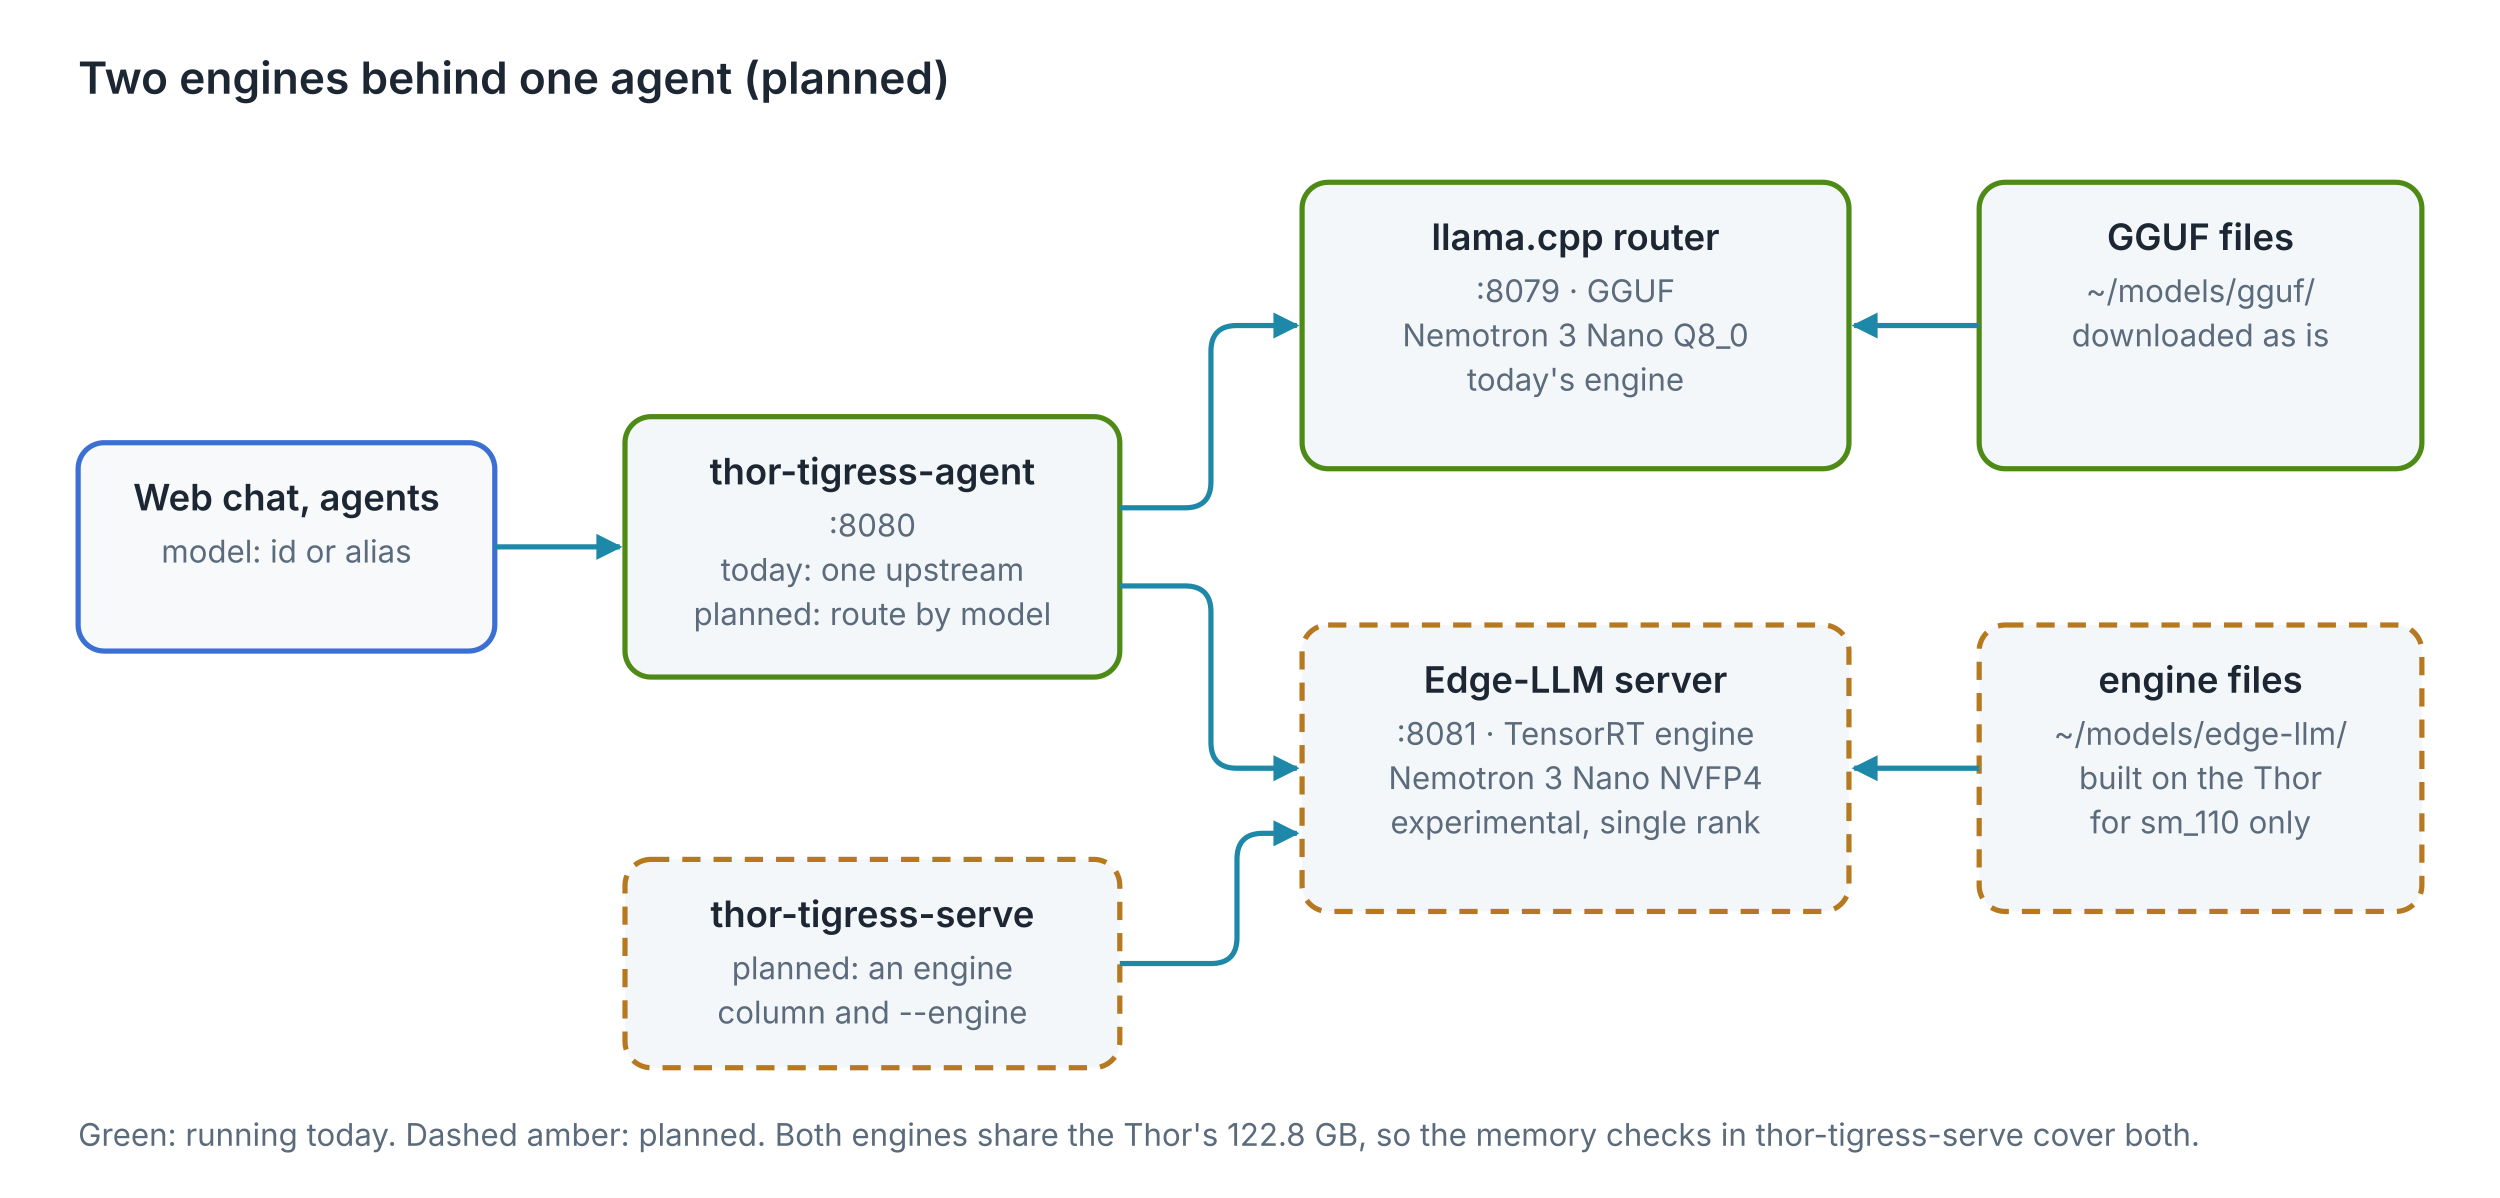
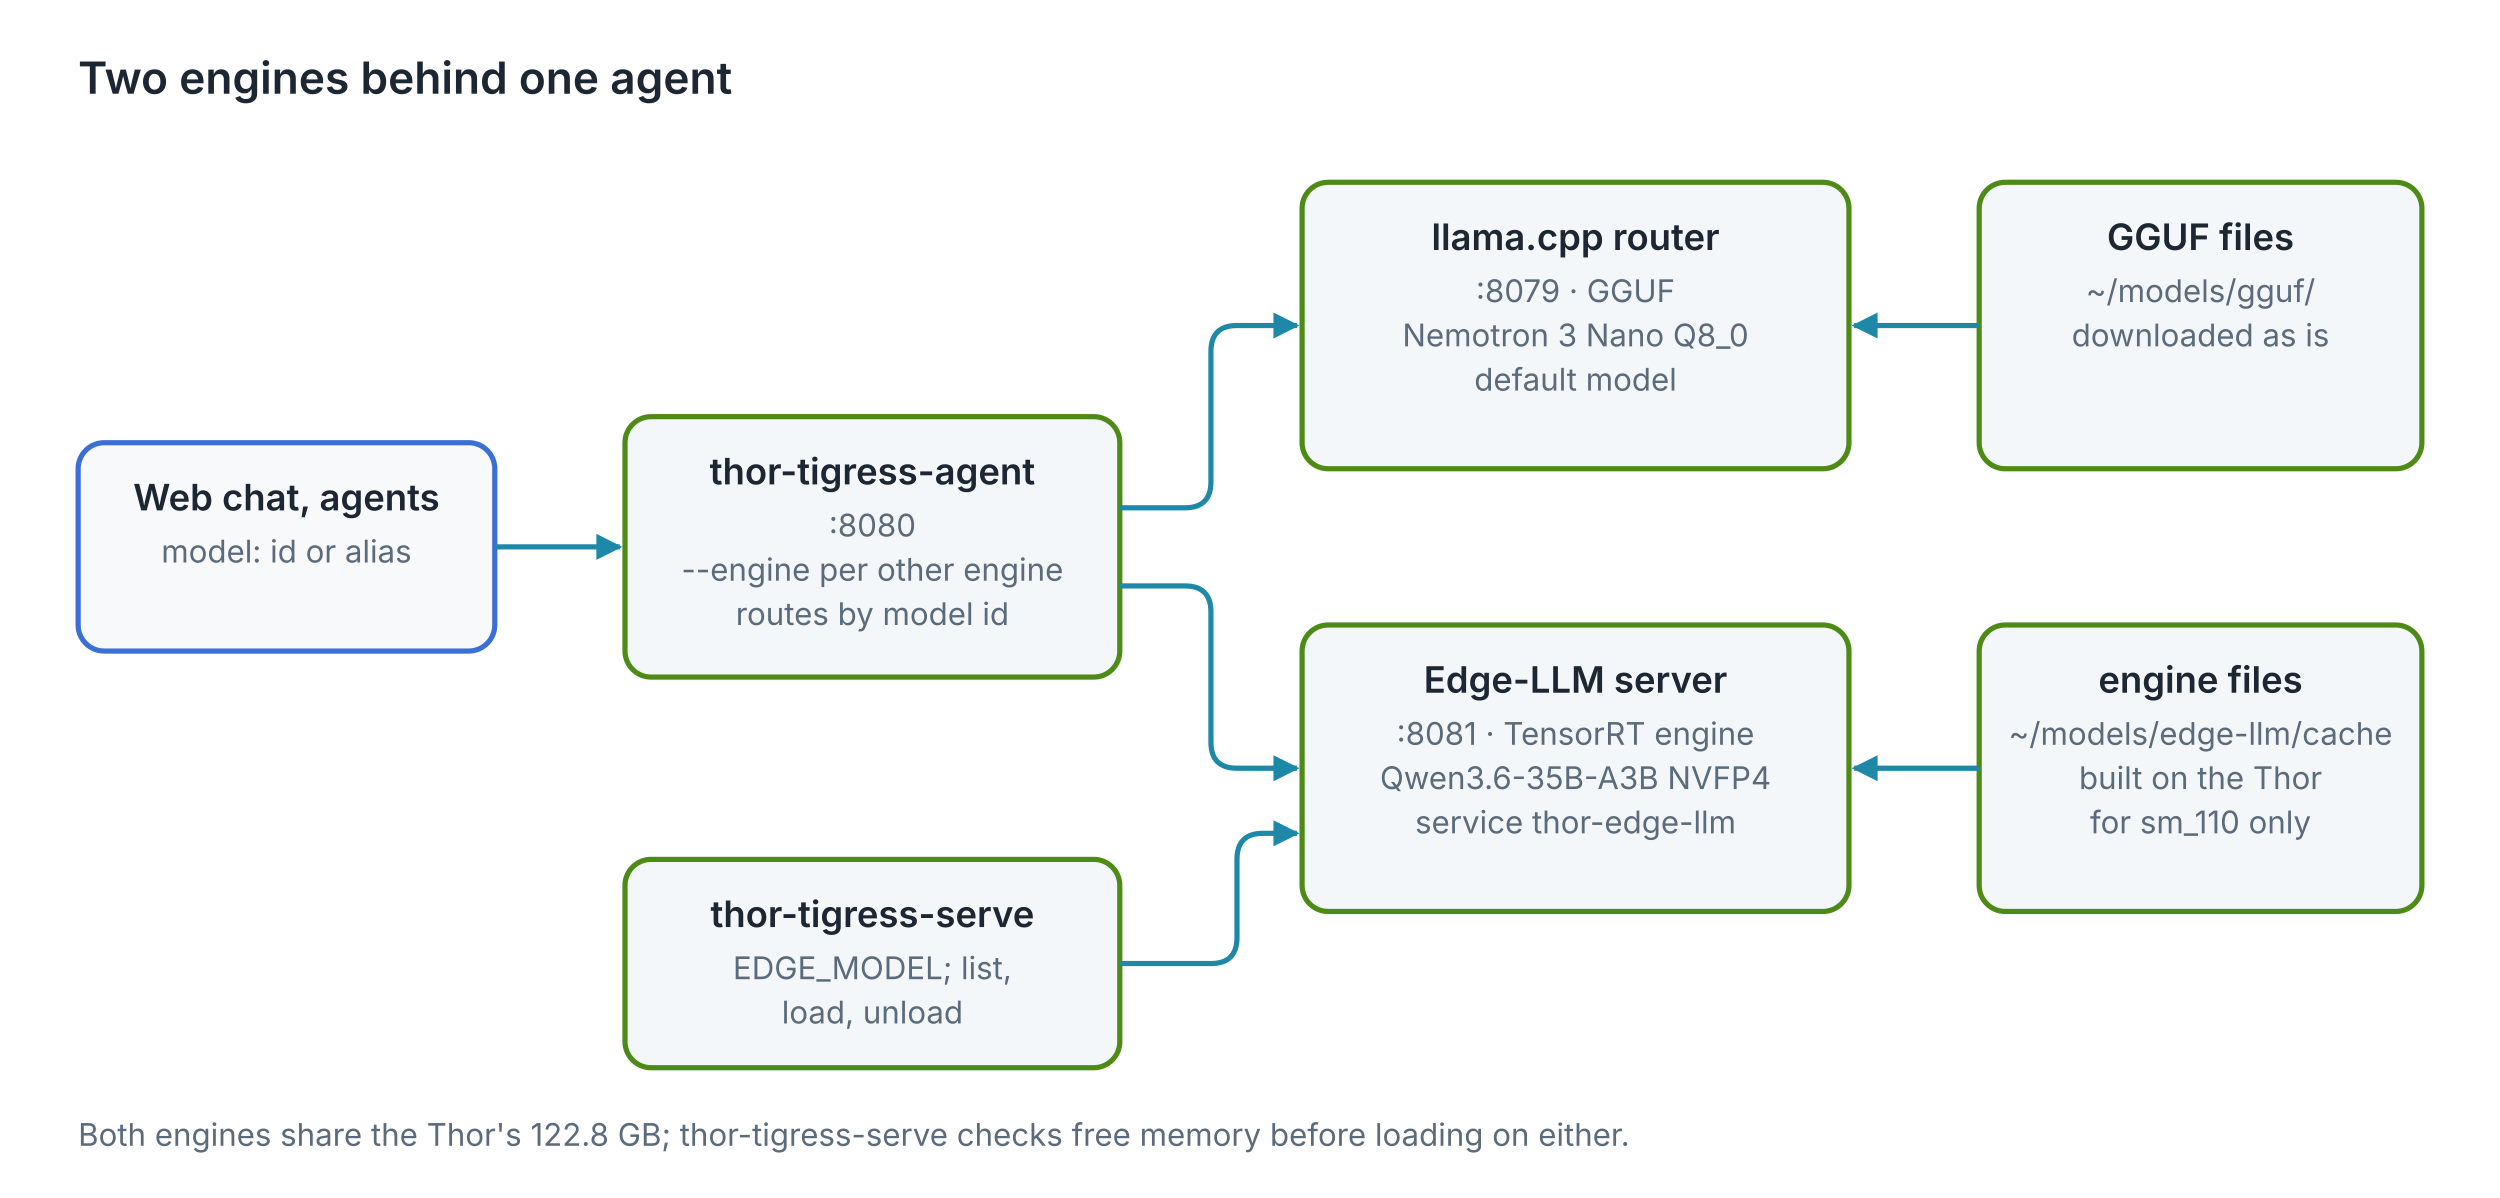
- <svg xmlns="http://www.w3.org/2000/svg" viewBox="0 0 960 460" width="960" height="460" role="img" aria-label="Planned design: thor-tigress-agent on 8080 routes each request by model id to either the running llama.cpp router on 8079, serving GGUF files, or a planned TensorRT Edge-LLM server on 8081, serving TensorRT engines built on the Thor. thor-tigress-serve manages both.">
+ <svg xmlns="http://www.w3.org/2000/svg" viewBox="0 0 960 460" width="960" height="460" role="img" aria-label="thor-tigress-agent on 8080 routes each request by model id to either the llama.cpp router on 8079, serving Nemotron 3 Nano from a GGUF file, or the TensorRT Edge-LLM server on 8081, serving Qwen3.6-35B-A3B from engines built on the Thor. thor-tigress-serve manages both.">
  <style>
    text { font-family: Inter, "Segoe UI", Helvetica, Arial, sans-serif; }
    .title { fill: #1D2733; font-size: 17px; font-weight: 600; }
    .name { fill: #1D2733; font-size: 14px; font-weight: 600; }
    .note { fill: #5B6B7C; font-size: 12px; }
    .label { fill: #1E88A8; font-size: 12px; }
    .warn { fill: #D9542B; font-size: 12px; }
    .num { fill: #1D2733; font-size: 12px; font-weight: 600; }
    .mono { font-family: "JetBrains Mono", Menlo, monospace; }
    .box { fill: #F4F7FA; stroke-width: 2; }
    .built { stroke: #4E8A16; }
    .planned { fill: #F4F7FA; stroke: #B7791F; stroke-width: 2; stroke-dasharray: 7 5; }
    .outside { fill: #F7F9FB; stroke: #3B6FD4; stroke-width: 2; }
    .zone { fill: none; stroke: #8A99AB; stroke-width: 1.5; stroke-dasharray: 6 5; }
    .zonelabel { fill: #5B6B7C; font-size: 12px; font-weight: 600; }
    .idle { fill: #FFFFFF; stroke: #8A99AB; stroke-width: 2; stroke-dasharray: 6 5; }
    .flow { stroke: #1E88A8; stroke-width: 2; fill: none; stroke-linejoin: round; }
    .deny { stroke: #D9542B; stroke-width: 2; fill: none; stroke-dasharray: 5 4; stroke-linejoin: round; }
  </style>
  <defs>
    <marker id="arrow" viewBox="0 0 10 10" refX="9" refY="5" markerUnits="userSpaceOnUse" markerWidth="10" markerHeight="10" orient="auto">
      <path d="M0,0 L10,5 L0,10 Z" fill="#1E88A8" />
    </marker>
    <marker id="arrow-deny" viewBox="0 0 10 10" refX="9" refY="5" markerUnits="userSpaceOnUse" markerWidth="10" markerHeight="10" orient="auto">
      <path d="M0,0 L10,5 L0,10 Z" fill="#D9542B" />
    </marker>
  </defs>
  <rect width="960" height="460" fill="#FFFFFF" />
-   <text x="30" y="36" class="title">Two engines behind one agent (planned)</text>
+   <text x="30" y="36" class="title">Two engines behind one agent</text>
  <rect x="30" y="170" width="160" height="80" rx="10" class="outside" />
  <text x="110.0" y="196" class="name" text-anchor="middle">Web chat, agents</text>
  <text x="110.0" y="216" class="note" text-anchor="middle">model: id or alias</text>
  <rect x="240" y="160" width="190" height="100" rx="10" class="box built" />
  <text x="335.0" y="186" class="name" text-anchor="middle">thor-tigress-agent</text>
  <text x="335.0" y="206" class="note" text-anchor="middle">:8080</text>
-   <text x="335.0" y="223" class="note" text-anchor="middle">today: one upstream</text>
-   <text x="335.0" y="240" class="note" text-anchor="middle">planned: route by model</text>
+   <text x="335.0" y="223" class="note" text-anchor="middle">--engine per other engine</text>
+   <text x="335.0" y="240" class="note" text-anchor="middle">routes by model id</text>
  <path class="flow" d="M190,210 L238,210" marker-end="url(#arrow)" />
  <rect x="500" y="70" width="210" height="110" rx="10" class="box built" />
  <text x="605.0" y="96" class="name" text-anchor="middle">llama.cpp router</text>
  <text x="605.0" y="116" class="note" text-anchor="middle">:8079 · GGUF</text>
  <text x="605.0" y="133" class="note" text-anchor="middle">Nemotron 3 Nano Q8_0</text>
-   <text x="605.0" y="150" class="note" text-anchor="middle">today's engine</text>
-   <rect x="500" y="240" width="210" height="110" rx="10" class="planned" />
+   <text x="605.0" y="150" class="note" text-anchor="middle">default model</text>
+   <rect x="500" y="240" width="210" height="110" rx="10" class="box built" />
  <text x="605.0" y="266" class="name" text-anchor="middle">Edge-LLM server</text>
  <text x="605.0" y="286" class="note" text-anchor="middle">:8081 · TensorRT engine</text>
-   <text x="605.0" y="303" class="note" text-anchor="middle">Nemotron 3 Nano NVFP4</text>
-   <text x="605.0" y="320" class="note" text-anchor="middle">experimental, single rank</text>
+   <text x="605.0" y="303" class="note" text-anchor="middle">Qwen3.6-35B-A3B NVFP4</text>
+   <text x="605.0" y="320" class="note" text-anchor="middle">service thor-edge-llm</text>
  <path class="flow" d="M430,195 L455,195 Q465,195 465,185 L465,135 Q465,125 475,125 L498,125" marker-end="url(#arrow)" />
  <path class="flow" d="M430,225 L455,225 Q465,225 465,235 L465,285 Q465,295 475,295 L498,295" marker-end="url(#arrow)" />
-   <rect x="760" y="240" width="170" height="110" rx="10" class="planned" />
+   <rect x="760" y="240" width="170" height="110" rx="10" class="box built" />
  <text x="845.0" y="266" class="name" text-anchor="middle">engine files</text>
-   <text x="845.0" y="286" class="note" text-anchor="middle">~/models/edge-llm/</text>
+   <text x="845.0" y="286" class="note" text-anchor="middle">~/models/edge-llm/cache</text>
  <text x="845.0" y="303" class="note" text-anchor="middle">built on the Thor</text>
  <text x="845.0" y="320" class="note" text-anchor="middle">for sm_110 only</text>
  <path class="flow" d="M760,295 L712,295" marker-end="url(#arrow)" />
  <rect x="760" y="70" width="170" height="110" rx="10" class="box built" />
  <text x="845.0" y="96" class="name" text-anchor="middle">GGUF files</text>
  <text x="845.0" y="116" class="note" text-anchor="middle">~/models/gguf/</text>
  <text x="845.0" y="133" class="note" text-anchor="middle">downloaded as is</text>
  <path class="flow" d="M760,125 L712,125" marker-end="url(#arrow)" />
-   <rect x="240" y="330" width="190" height="80" rx="10" class="planned" />
+   <rect x="240" y="330" width="190" height="80" rx="10" class="box built" />
  <text x="335.0" y="356" class="name" text-anchor="middle">thor-tigress-serve</text>
-   <text x="335.0" y="376" class="note" text-anchor="middle">planned: an engine</text>
-   <text x="335.0" y="393" class="note" text-anchor="middle">column and --engine</text>
+   <text x="335.0" y="376" class="note" text-anchor="middle">EDGE_MODEL; list,</text>
+   <text x="335.0" y="393" class="note" text-anchor="middle">load, unload</text>
  <path class="flow" d="M430,370 L465,370 Q475,370 475,360 L475,330 Q475,320 485,320 L498,320" marker-end="url(#arrow)" />
-   <text x="30" y="440" class="note">Green: running today. Dashed amber: planned. Both engines share the Thor's 122.8 GB, so the memory checks in thor-tigress-serve cover both.</text>
+   <text x="30" y="440" class="note">Both engines share the Thor's 122.8 GB; thor-tigress-serve checks free memory before loading on either.</text>
</svg>
